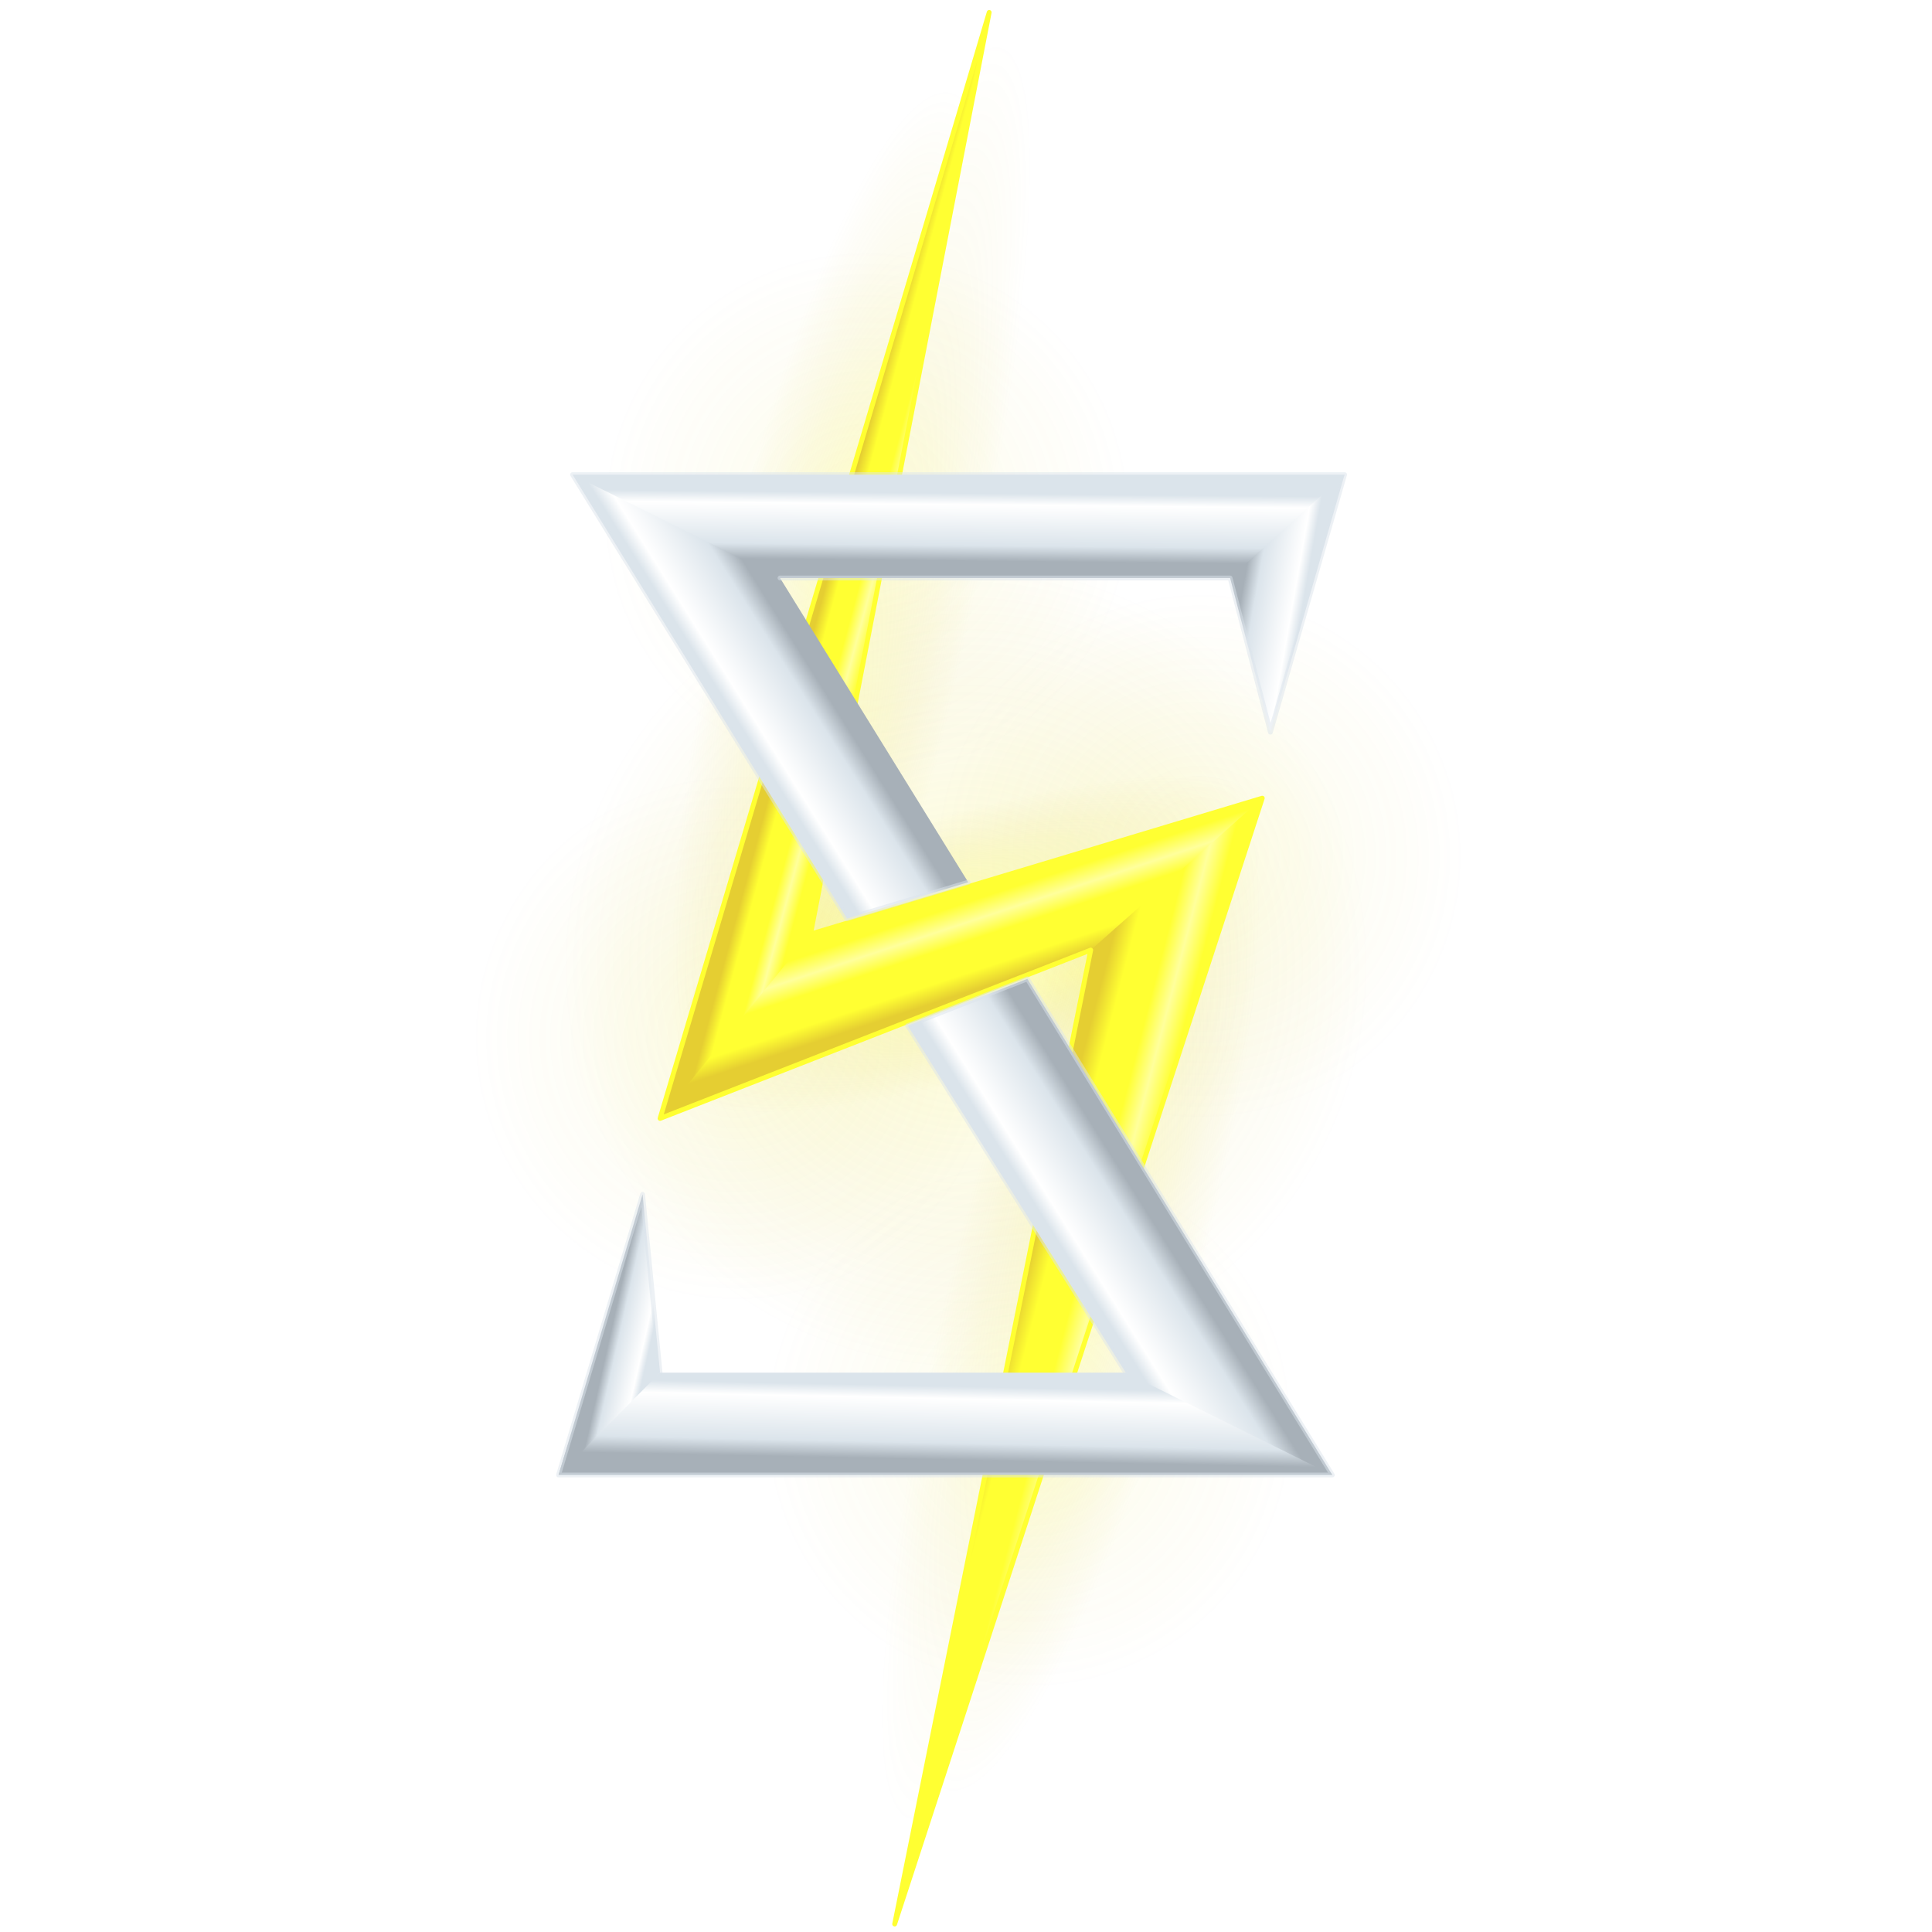
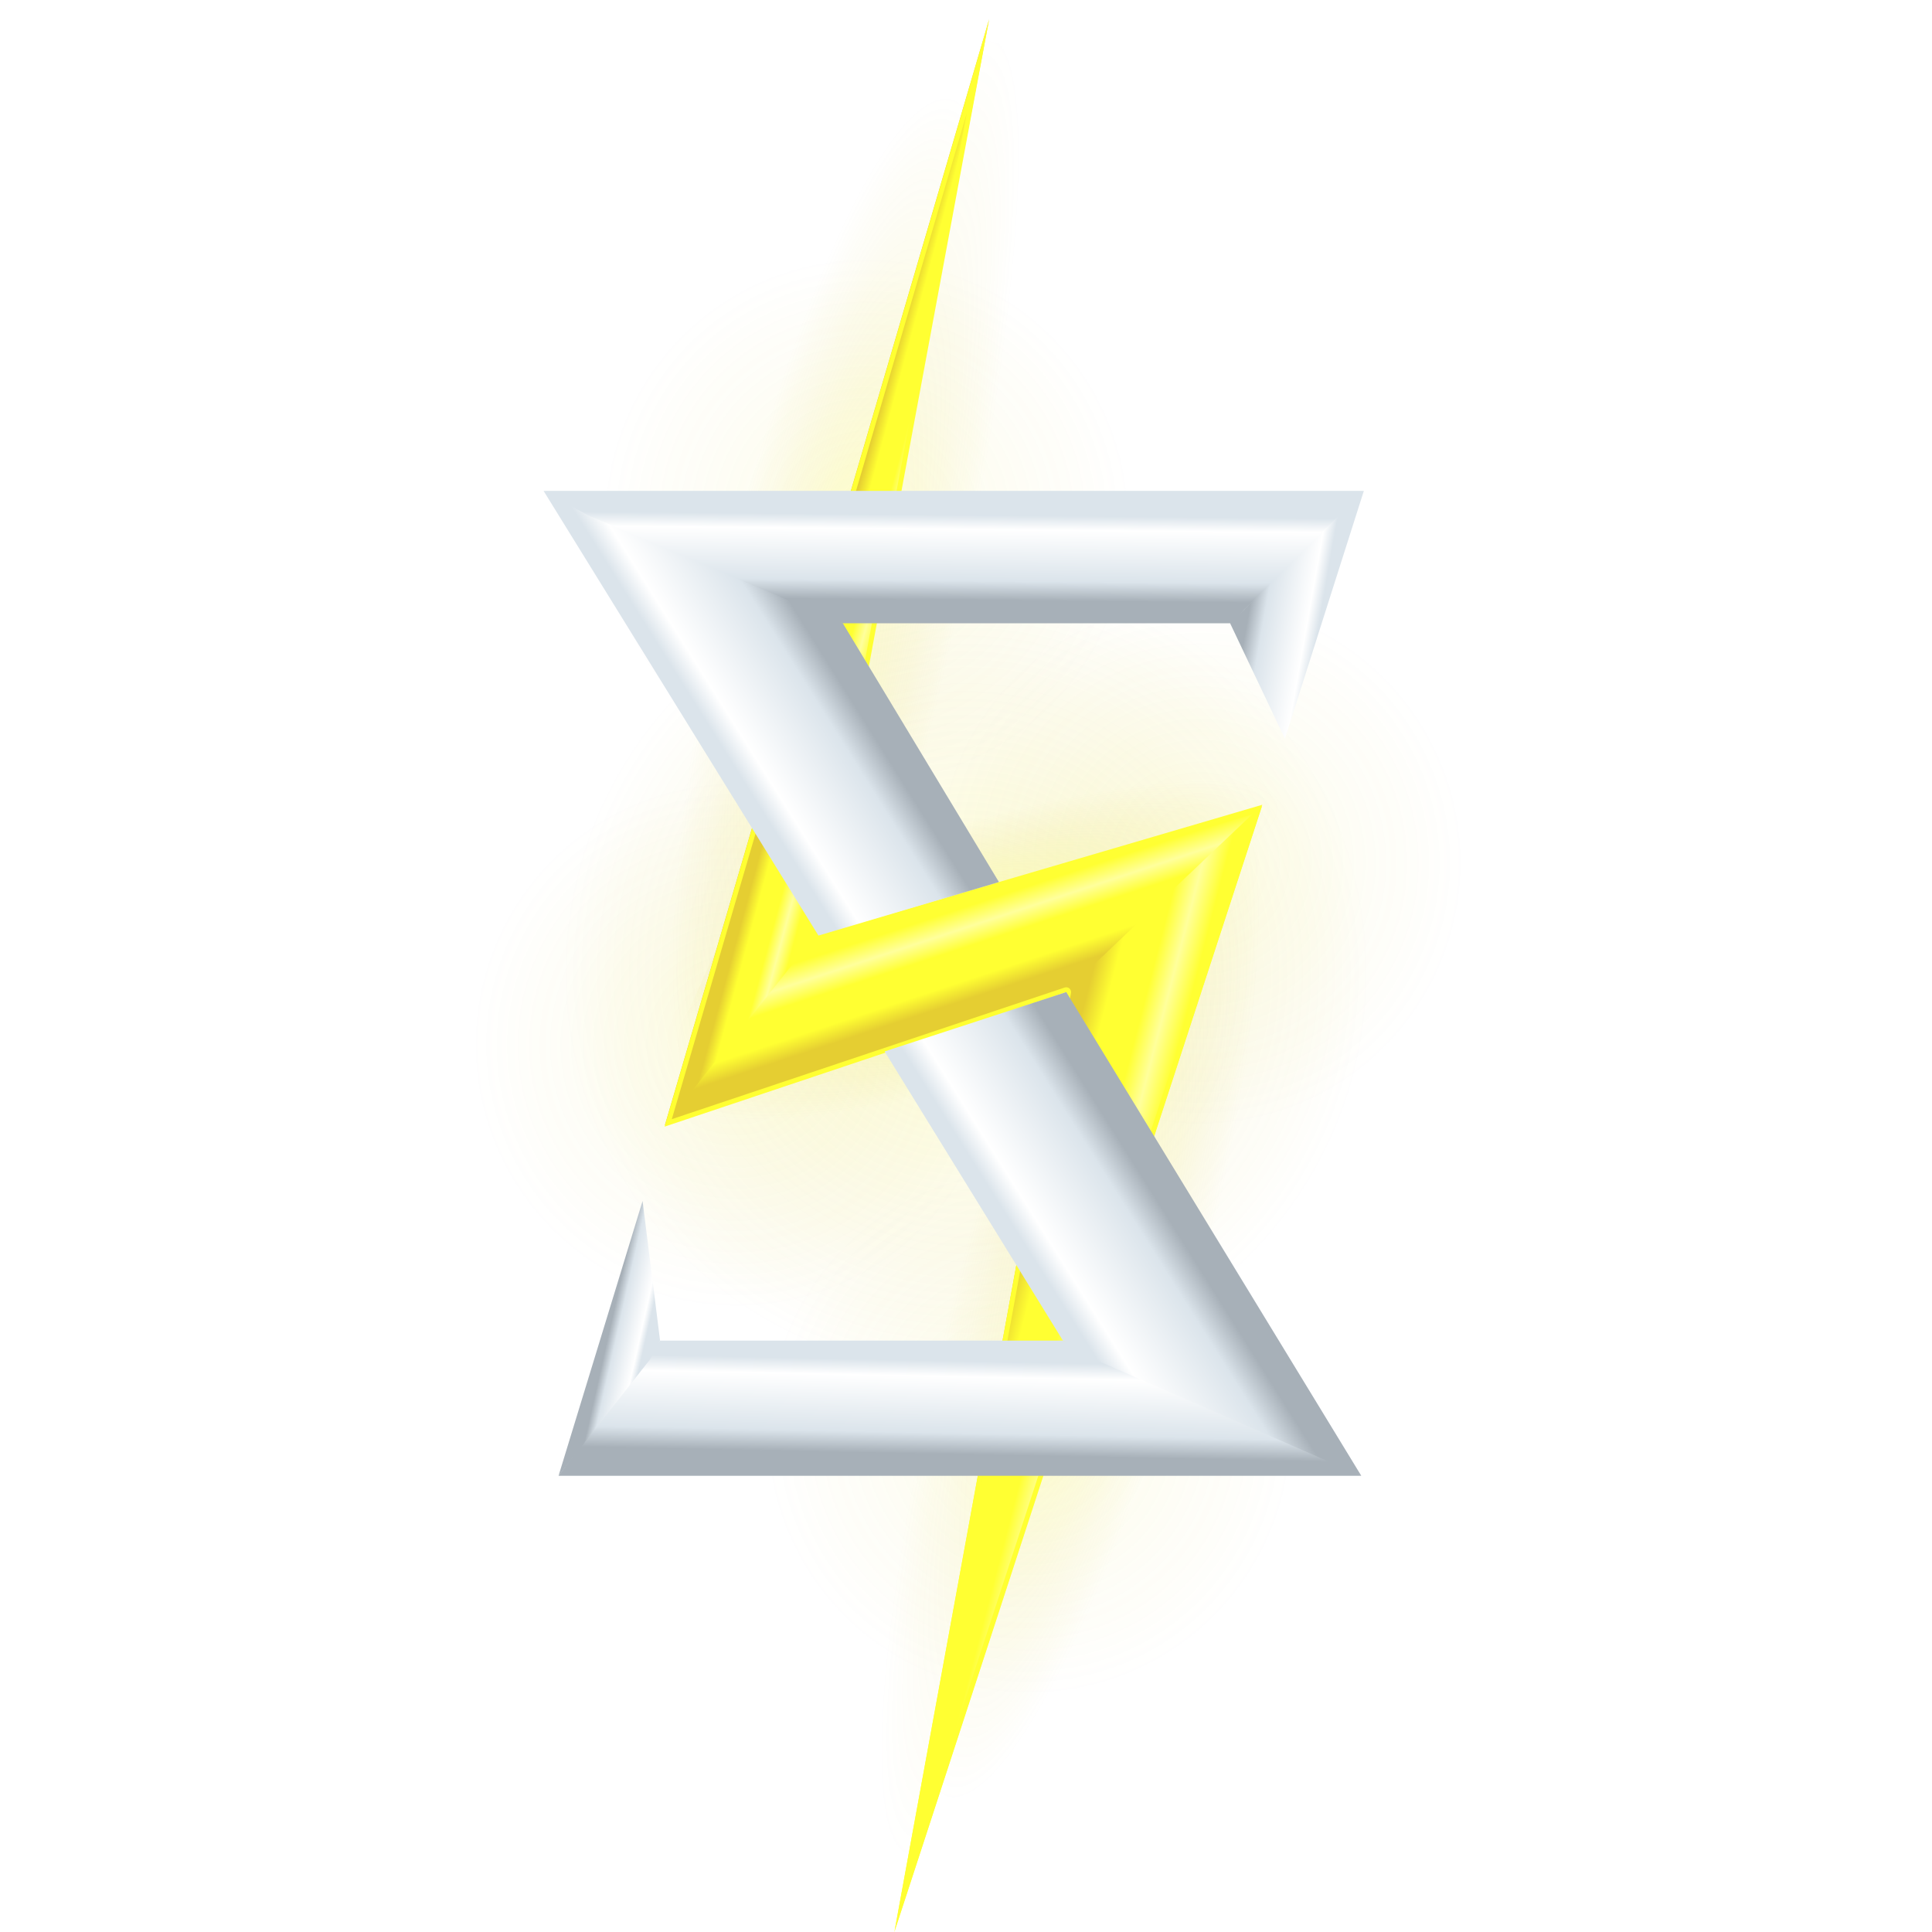
- <svg xmlns="http://www.w3.org/2000/svg" xmlns:xlink="http://www.w3.org/1999/xlink" viewBox="0 0 400 400">
+ <svg xmlns="http://www.w3.org/2000/svg" xmlns:xlink="http://www.w3.org/1999/xlink" id="Capa_2" data-name="Capa 2" viewBox="0 0 400 400">
  <defs>
-     <style>.cls-1,.cls-10,.cls-11,.cls-6,.cls-7,.cls-8,.cls-9{opacity:0.2;}.cls-1{fill:url(#Degradado_sin_nombre_30);}.cls-2,.cls-3,.cls-4,.cls-5{opacity:0.1;}.cls-2{fill:url(#Degradado_sin_nombre_30-2);}.cls-3{fill:url(#Degradado_sin_nombre_30-3);}.cls-4{fill:url(#Degradado_sin_nombre_30-4);}.cls-5{fill:url(#Degradado_sin_nombre_30-5);}.cls-6{fill:url(#Degradado_sin_nombre_22);}.cls-7{fill:url(#Degradado_sin_nombre_23);}.cls-8{fill:url(#Degradado_sin_nombre_22-2);}.cls-9{fill:url(#Degradado_sin_nombre_41);}.cls-10{fill:url(#Degradado_sin_nombre_40);}.cls-11{fill:url(#Degradado_sin_nombre_23-2);}.cls-12{fill:url(#Degradado_sin_nombre_55);}.cls-13{fill:url(#Degradado_sin_nombre_55-2);}.cls-14{fill:url(#Degradado_sin_nombre_55-3);}.cls-15,.cls-23{fill:none;stroke-linecap:round;stroke-linejoin:round;}.cls-15{stroke:#ffff32;}.cls-16{fill:url(#Degradado_sin_nombre_33);}.cls-17{fill:url(#Degradado_sin_nombre_33-2);}.cls-18{fill:url(#Degradado_sin_nombre_33-3);}.cls-19{fill:url(#Degradado_sin_nombre_33-4);}.cls-20{fill:url(#Degradado_sin_nombre_33-5);}.cls-21{fill:url(#Degradado_sin_nombre_33-6);}.cls-22{opacity:0.5;}.cls-23{stroke:#dbe4eb;}</style>
-     <radialGradient id="Degradado_sin_nombre_30" cx="200" cy="200" r="158" gradientUnits="userSpaceOnUse">
+     <style>
+       .cls-1 {
+         fill: url(#Degradado_sin_nombre_55);
+       }
+ 
+       .cls-1, .cls-2, .cls-3, .cls-4, .cls-5, .cls-6, .cls-7, .cls-8, .cls-9, .cls-10, .cls-11, .cls-12, .cls-13, .cls-14, .cls-15, .cls-16, .cls-17, .cls-18, .cls-19, .cls-20, .cls-21, .cls-22 {
+         stroke-width: 0px;
+       }
+ 
+       .cls-2 {
+         fill: url(#Degradado_sin_nombre_40);
+       }
+ 
+       .cls-2, .cls-3, .cls-4, .cls-14, .cls-20, .cls-21, .cls-22 {
+         opacity: .2;
+       }
+ 
+       .cls-3 {
+         fill: url(#Degradado_sin_nombre_30);
+       }
+ 
+       .cls-4 {
+         fill: url(#Degradado_sin_nombre_23-2);
+       }
+ 
+       .cls-5 {
+         fill: url(#Degradado_sin_nombre_33);
+       }
+ 
+       .cls-6 {
+         fill: url(#Degradado_sin_nombre_33-5);
+       }
+ 
+       .cls-7 {
+         fill: url(#Degradado_sin_nombre_33-2);
+       }
+ 
+       .cls-8 {
+         fill: url(#Degradado_sin_nombre_55-3);
+       }
+ 
+       .cls-9 {
+         fill: url(#Degradado_sin_nombre_30-5);
+       }
+ 
+       .cls-9, .cls-12, .cls-15, .cls-17 {
+         opacity: .1;
+       }
+ 
+       .cls-10 {
+         fill: none;
+       }
+ 
+       .cls-11 {
+         fill: url(#Degradado_sin_nombre_55-2);
+       }
+ 
+       .cls-12 {
+         fill: url(#Degradado_sin_nombre_30-2);
+       }
+ 
+       .cls-13 {
+         fill: url(#Degradado_sin_nombre_33-4);
+       }
+ 
+       .cls-14 {
+         fill: url(#Degradado_sin_nombre_23);
+       }
+ 
+       .cls-15 {
+         fill: url(#Degradado_sin_nombre_30-3);
+       }
+ 
+       .cls-16 {
+         fill: url(#Degradado_sin_nombre_33-3);
+       }
+ 
+       .cls-17 {
+         fill: url(#Degradado_sin_nombre_30-4);
+       }
+ 
+       .cls-18 {
+         fill: url(#Degradado_sin_nombre_33-6);
+       }
+ 
+       .cls-19 {
+         fill: #ffff32;
+       }
+ 
+       .cls-20 {
+         fill: url(#Degradado_sin_nombre_22);
+       }
+ 
+       .cls-21 {
+         fill: url(#Degradado_sin_nombre_41);
+       }
+ 
+       .cls-22 {
+         fill: url(#Degradado_sin_nombre_22-2);
+       }
+     </style>
+     <radialGradient id="Degradado_sin_nombre_30" data-name="Degradado sin nombre 30" cx="200" cy="201.36" fx="200" fy="201.36" r="158" gradientUnits="userSpaceOnUse">
      <stop offset="0" stop-color="#ffff32" />
-       <stop offset="0.53" stop-color="#ccb307" stop-opacity="0" />
+       <stop offset=".53" stop-color="#ccb307" stop-opacity="0" />
    </radialGradient>
-     <radialGradient id="Degradado_sin_nombre_30-2" cx="179.43" cy="106.47" r="104.23" xlink:href="#Degradado_sin_nombre_30" />
-     <radialGradient id="Degradado_sin_nombre_30-3" cx="213.06" cy="294.99" r="104.23" xlink:href="#Degradado_sin_nombre_30" />
-     <radialGradient id="Degradado_sin_nombre_30-4" cx="248.34" cy="177.22" r="104.23" xlink:href="#Degradado_sin_nombre_30" />
-     <radialGradient id="Degradado_sin_nombre_30-5" cx="152.55" cy="214.92" r="104.23" xlink:href="#Degradado_sin_nombre_30" />
-     <radialGradient id="Degradado_sin_nombre_22" cx="-236.73" cy="-791.9" r="157.41" gradientTransform="translate(572.27 367.94) scale(1.72 0.36)" gradientUnits="userSpaceOnUse">
+     <radialGradient id="Degradado_sin_nombre_30-2" data-name="Degradado sin nombre 30" cx="179.43" cy="107.83" fx="179.43" fy="107.83" r="104.23" xlink:href="#Degradado_sin_nombre_30" />
+     <radialGradient id="Degradado_sin_nombre_30-3" data-name="Degradado sin nombre 30" cx="213.06" cy="296.36" fx="213.06" fy="296.36" r="104.23" xlink:href="#Degradado_sin_nombre_30" />
+     <radialGradient id="Degradado_sin_nombre_30-4" data-name="Degradado sin nombre 30" cx="248.34" cy="178.58" fx="248.34" fy="178.58" r="104.23" xlink:href="#Degradado_sin_nombre_30" />
+     <radialGradient id="Degradado_sin_nombre_30-5" data-name="Degradado sin nombre 30" cx="152.55" cy="216.29" fx="152.55" fy="216.29" r="104.23" xlink:href="#Degradado_sin_nombre_30" />
+     <radialGradient id="Degradado_sin_nombre_22" data-name="Degradado sin nombre 22" cx="-235.96" cy="-792.27" fx="-235.96" fy="-792.27" r="157.41" gradientTransform="translate(570.94 369.44) scale(1.72 .36)" gradientUnits="userSpaceOnUse">
      <stop offset="0" stop-color="#ffff32" />
-       <stop offset="0.4" stop-color="#ccb307" stop-opacity="0" />
+       <stop offset=".4" stop-color="#ccb307" stop-opacity="0" />
    </radialGradient>
-     <radialGradient id="Degradado_sin_nombre_23" cx="-578.62" cy="646.18" fx="-626.389" r="159.24" gradientTransform="matrix(0.4, -1.68, 0.26, 0.06, 247.78, -905.63)" gradientUnits="userSpaceOnUse">
+     <radialGradient id="Degradado_sin_nombre_23" data-name="Degradado sin nombre 23" cx="-579.39" cy="646.69" fx="-627.16" fy="646.69" r="159.24" gradientTransform="translate(247.96 -905.59) rotate(-76.71) scale(1.72 .26)" gradientUnits="userSpaceOnUse">
      <stop offset="0" stop-color="#ffff32" />
-       <stop offset="0.51" stop-color="#ccb307" stop-opacity="0" />
+       <stop offset=".51" stop-color="#ccb307" stop-opacity="0" />
    </radialGradient>
-     <radialGradient id="Degradado_sin_nombre_22-2" cx="-654.2" cy="559.84" r="157.41" gradientTransform="translate(1380.9 69.29) scale(1.72 0.35)" xlink:href="#Degradado_sin_nombre_22" />
-     <radialGradient id="Degradado_sin_nombre_41" cx="-604.01" cy="-796.46" fx="-622.265" r="88.85" gradientTransform="matrix(2.18, -0.66, 0.14, 0.48, 1648.84, 160.65)" gradientUnits="userSpaceOnUse">
+     <radialGradient id="Degradado_sin_nombre_22-2" data-name="Degradado sin nombre 22" cx="-654.96" cy="560.29" fx="-654.96" fy="560.29" r="157.41" gradientTransform="translate(1382.21 70.5) scale(1.72 .35)" xlink:href="#Degradado_sin_nombre_22" />
+     <radialGradient id="Degradado_sin_nombre_41" data-name="Degradado sin nombre 41" cx="-603.83" cy="-798.43" fx="-622.09" fy="-798.43" r="88.85" gradientTransform="translate(1648.73 163.08) rotate(-16.9) scale(2.27 .5) skewX(-.15)" gradientUnits="userSpaceOnUse">
      <stop offset="0" stop-color="#ffff32" />
-       <stop offset="0.34" stop-color="#ccb307" stop-opacity="0" />
+       <stop offset=".34" stop-color="#ccb307" stop-opacity="0" />
    </radialGradient>
-     <radialGradient id="Degradado_sin_nombre_40" cx="-346.18" cy="663.65" fx="-373.069" r="88.85" gradientTransform="matrix(-2.11, 0.64, -0.14, -0.48, -468.91, 757.77)" xlink:href="#Degradado_sin_nombre_41" />
-     <radialGradient id="Degradado_sin_nombre_23-2" cx="-161.39" cy="-1126.87" fx="-209.159" r="159.24" gradientTransform="matrix(-0.46, 1.66, -0.27, -0.07, -163.86, 471.41)" xlink:href="#Degradado_sin_nombre_23" />
-     <linearGradient id="Degradado_sin_nombre_55" x1="202.01" y1="207.52" x2="194.72" y2="185.44" gradientUnits="userSpaceOnUse">
-       <stop offset="0.11" stop-color="#e5ce32" />
-       <stop offset="0.27" stop-color="#ffff32" />
-       <stop offset="0.54" stop-color="#ffff32" />
-       <stop offset="0.7" stop-color="#ffff9c" />
-       <stop offset="0.87" stop-color="#ffff32" />
+     <radialGradient id="Degradado_sin_nombre_40" data-name="Degradado sin nombre 40" cx="-346.36" cy="665.61" fx="-373.25" fy="665.61" r="88.85" gradientTransform="translate(-469.02 760.19) rotate(163.1) scale(2.2 .5) skewX(-.15)" gradientUnits="userSpaceOnUse">
+       <stop offset="0" stop-color="#ffff32" />
+       <stop offset=".34" stop-color="#ccb307" stop-opacity="0" />
+     </radialGradient>
+     <radialGradient id="Degradado_sin_nombre_23-2" data-name="Degradado sin nombre 23" cx="-160.63" cy="-1127.43" fx="-208.4" fy="-1127.43" r="159.24" gradientTransform="translate(-163.66 471.47) rotate(105.56) scale(1.72 .28)" xlink:href="#Degradado_sin_nombre_23" />
+     <linearGradient id="Degradado_sin_nombre_55" data-name="Degradado sin nombre 55" x1="202.53" y1="208.95" x2="194.99" y2="186.09" gradientUnits="userSpaceOnUse">
+       <stop offset=".11" stop-color="#e5ce32" />
+       <stop offset=".27" stop-color="#ffff32" />
+       <stop offset=".54" stop-color="#ffff32" />
+       <stop offset=".7" stop-color="#ffff9c" />
+       <stop offset=".87" stop-color="#ffff32" />
    </linearGradient>
-     <linearGradient id="Degradado_sin_nombre_55-2" x1="205.96" y1="277.3" x2="230.04" y2="283.56" xlink:href="#Degradado_sin_nombre_55" />
-     <linearGradient id="Degradado_sin_nombre_55-3" x1="170.3" y1="116.95" x2="185.35" y2="121" xlink:href="#Degradado_sin_nombre_55" />
-     <linearGradient id="Degradado_sin_nombre_33" x1="195.78" y1="303.46" x2="196.15" y2="285.4" gradientUnits="userSpaceOnUse">
-       <stop offset="0.07" stop-color="#a7b0b8" />
-       <stop offset="0.26" stop-color="#dbe4eb" />
-       <stop offset="0.77" stop-color="#fff" />
-       <stop offset="0.91" stop-color="#dbe4eb" />
+     <linearGradient id="Degradado_sin_nombre_55-2" data-name="Degradado sin nombre 55" x1="203.1" y1="277.93" x2="229.98" y2="284.91" xlink:href="#Degradado_sin_nombre_55" />
+     <linearGradient id="Degradado_sin_nombre_55-3" data-name="Degradado sin nombre 55" x1="171.24" y1="118.43" x2="186.09" y2="122.43" xlink:href="#Degradado_sin_nombre_55" />
+     <linearGradient id="Degradado_sin_nombre_33" data-name="Degradado sin nombre 33" x1="172.3" y1="134.2" x2="144.19" y2="151.85" gradientUnits="userSpaceOnUse">
+       <stop offset=".07" stop-color="#a7b0b8" />
+       <stop offset=".26" stop-color="#dbe4eb" />
+       <stop offset=".77" stop-color="#fff" />
+       <stop offset=".91" stop-color="#dbe4eb" />
    </linearGradient>
-     <linearGradient id="Degradado_sin_nombre_33-2" x1="125.52" y1="276.6" x2="135.49" y2="278.83" xlink:href="#Degradado_sin_nombre_33" />
-     <linearGradient id="Degradado_sin_nombre_33-3" x1="198.28" y1="117.26" x2="198.44" y2="100.63" xlink:href="#Degradado_sin_nombre_33" />
-     <linearGradient id="Degradado_sin_nombre_33-4" x1="256.13" y1="122.36" x2="271.2" y2="125.01" xlink:href="#Degradado_sin_nombre_33" />
-     <linearGradient id="Degradado_sin_nombre_33-5" x1="167.7" y1="135.32" x2="148.96" y2="147.08" xlink:href="#Degradado_sin_nombre_33" />
-     <linearGradient id="Degradado_sin_nombre_33-6" x1="240.8" y1="253.27" x2="221.81" y2="265.19" xlink:href="#Degradado_sin_nombre_33" />
+     <linearGradient id="Degradado_sin_nombre_33-2" data-name="Degradado sin nombre 33" x1="198.8" y1="302.72" x2="199.26" y2="279.75" xlink:href="#Degradado_sin_nombre_33" />
+     <linearGradient id="Degradado_sin_nombre_33-3" data-name="Degradado sin nombre 33" x1="125.09" y1="277.27" x2="134.12" y2="279.29" xlink:href="#Degradado_sin_nombre_33" />
+     <linearGradient id="Degradado_sin_nombre_33-4" data-name="Degradado sin nombre 33" x1="197.24" y1="125.69" x2="197.43" y2="104.75" xlink:href="#Degradado_sin_nombre_33" />
+     <linearGradient id="Degradado_sin_nombre_33-5" data-name="Degradado sin nombre 33" x1="257.71" y1="124.38" x2="275" y2="127.43" xlink:href="#Degradado_sin_nombre_33" />
+     <linearGradient id="Degradado_sin_nombre_33-6" data-name="Degradado sin nombre 33" x1="245.46" y1="253.47" x2="217.14" y2="271.26" xlink:href="#Degradado_sin_nombre_33" />
  </defs>
-   <g id="Capa_2" data-name="Capa 2">
-     <circle class="cls-1" cx="200" cy="200" r="158" />
-     <circle class="cls-2" cx="179.43" cy="106.47" r="104.23" />
-     <circle class="cls-3" cx="213.06" cy="294.99" r="104.23" />
-     <circle class="cls-4" cx="248.34" cy="177.22" r="104.23" />
-     <circle class="cls-5" cx="152.55" cy="214.92" r="104.23" />
-     <rect class="cls-6" x="38.8" y="78.07" width="227.51" height="55.95" transform="translate(290.82 -18.04) rotate(103.29)" />
-     <polygon class="cls-7" points="243.69 16.26 193.33 189.77 150.77 221.42 203.64 6.8 243.69 16.26" />
-     <rect class="cls-8" x="127.89" y="259" width="227.51" height="54.91" transform="translate(-99.13 442.41) rotate(-74.44)" />
-     <polygon class="cls-9" points="158.26 173.1 322.74 113.74 332.43 145.51 137.78 218.49 158.26 173.1" />
-     <polygon class="cls-10" points="229.82 221.33 70.78 279.03 61.09 247.27 249.27 176.26 229.82 221.33" />
-     <polygon class="cls-11" points="146.72 372.06 204.41 200.81 250 171.38 188.55 383.71 146.72 372.06" />
-     <polygon class="cls-12" points="136.66 231.56 225.82 196.7 236.38 195.33 261.34 165.25 164.83 194.28 141.78 219.99 136.66 231.56" />
-     <polyline class="cls-13" points="225.82 196.7 185.23 398.35 261.34 165.25" />
-     <polyline class="cls-14" points="136.66 231.56 204.8 2.57 167.83 193.28" />
-     <polygon class="cls-15" points="261.34 165.25 167.72 193.41 167.83 193.28 204.8 2.57 136.66 231.56 225.82 196.7 185.23 398.35 261.34 165.25" />
-     <polygon class="cls-16" points="115.64 305.38 275.84 305.38 273.54 302.48 237.9 284.19 136.66 284.19 117.55 299.21 115.64 305.38" />
-     <polygon class="cls-17" points="136.66 284.19 133.04 247.28 115.64 305.38 136.66 284.19" />
-     <polygon class="cls-18" points="278.38 98.27 118.54 98.27 123.51 102.55 153.57 119.67 258.2 119.67 276.47 102.42 278.38 98.27" />
-     <polygon class="cls-19" points="254.68 119.67 263.03 151.58 278.38 98.27 254.68 119.67" />
-     <polyline class="cls-20" points="200.46 182.66 161.5 119.67 118.54 98.27 175.35 190.19" />
-     <polyline class="cls-21" points="187.93 212.35 233.07 284.19 275.84 305.38 212.7 202.66" />
-     <g class="cls-22">
-       <polyline class="cls-23" points="161.5 119.67 254.68 119.67 263.03 151.58 278.38 98.27 118.54 98.27 175.35 190.19 200.46 182.66" />
-       <polyline class="cls-23" points="136.66 284.19 133.04 247.28 115.64 305.38 275.84 305.38 212.7 202.66 187.93 212.35 233.07 284.19" />
+   <circle class="cls-3" cx="200" cy="201.36" r="158" />
+   <circle class="cls-12" cx="179.43" cy="107.83" r="104.23" />
+   <circle class="cls-15" cx="213.06" cy="296.36" r="104.23" />
+   <circle class="cls-17" cx="248.34" cy="178.58" r="104.23" />
+   <circle class="cls-9" cx="152.55" cy="216.29" r="104.23" />
+   <g>
+     <rect class="cls-20" x="38.8" y="79.44" width="227.51" height="55.95" transform="translate(292.15 -16.36) rotate(103.29)" />
+     <polygon class="cls-14" points="243.69 17.62 193.33 191.14 150.77 222.79 203.64 8.16 243.69 17.62" />
+     <rect class="cls-22" x="127.89" y="260.36" width="227.51" height="54.91" transform="translate(-100.44 443.4) rotate(-74.44)" />
+     <polygon class="cls-21" points="158.26 174.47 322.74 115.11 332.43 146.87 137.78 219.85 158.26 174.47" />
+     <polygon class="cls-2" points="229.82 222.7 70.78 280.4 61.09 248.63 249.27 177.63 229.82 222.7" />
+     <polygon class="cls-4" points="146.72 373.43 204.41 202.18 250 172.74 188.55 385.08 146.72 373.43" />
+     <g>
+       <polygon class="cls-1" points="137.66 232.93 220.82 205.06 236.38 196.7 261.34 166.62 165.83 194.65 142.78 221.35 137.66 232.93" />
+       <polyline class="cls-11" points="220.82 205.06 185.23 399.72 261.34 166.62" />
+       <polyline class="cls-8" points="137.66 232.93 204.8 3.93 168.83 193.65" />
    </g>
+     <path class="cls-19" d="m200.15,23.46l-31.6,170.03c-.22.33-.22.77,0,1.11.19.28.5.45.83.45.09,0,.19-.01.28-.04l90.07-26.55-70.92,217.2,32.93-180.07c.06-.35-.06-.7-.33-.94-.18-.16-.42-.24-.66-.24-.11,0-.21.02-.32.05l-81.34,27.25L200.15,23.46m4.58-19.19l-67.14,228.99,83.16-27.86-35.59,194.65,76.11-233.1-91.89,27.08.11-.13L204.74,4.27h0Zm56.54,162.69h0,0Z" />
+     <g>
+       <polyline class="cls-5" points="206.82 182.62 174.5 129.04 168.06 125.19 112.54 101.63 169.45 193.7" />
+       <polygon class="cls-7" points="115.64 305.55 281.84 305.55 281.84 305.55 270.03 298.55 220.07 277.56 136.66 277.56 120.23 299.37 115.64 305.55" />
+       <polygon class="cls-16" points="136.66 277.56 133.04 248.65 115.64 305.55 134.59 281.44 136.66 277.56" />
+       <polygon class="cls-13" points="282.37 101.63 112.54 101.63 112.54 101.63 121.77 106.71 174.5 129.04 255.2 129.04 257.5 126.29 279.47 105.63 282.37 101.63" />
+       <polygon class="cls-6" points="254.68 129.04 266.03 152.95 282.37 101.63 254.68 129.04" />
+       <polyline class="cls-18" points="183.15 217.69 220.07 277.56 227.08 281.65 281.84 305.55 220.76 205.4" />
+     </g>
+     <line class="cls-10" x1="204.8" y1="3.93" x2="115.64" y2="305.55" />
  </g>
</svg>
